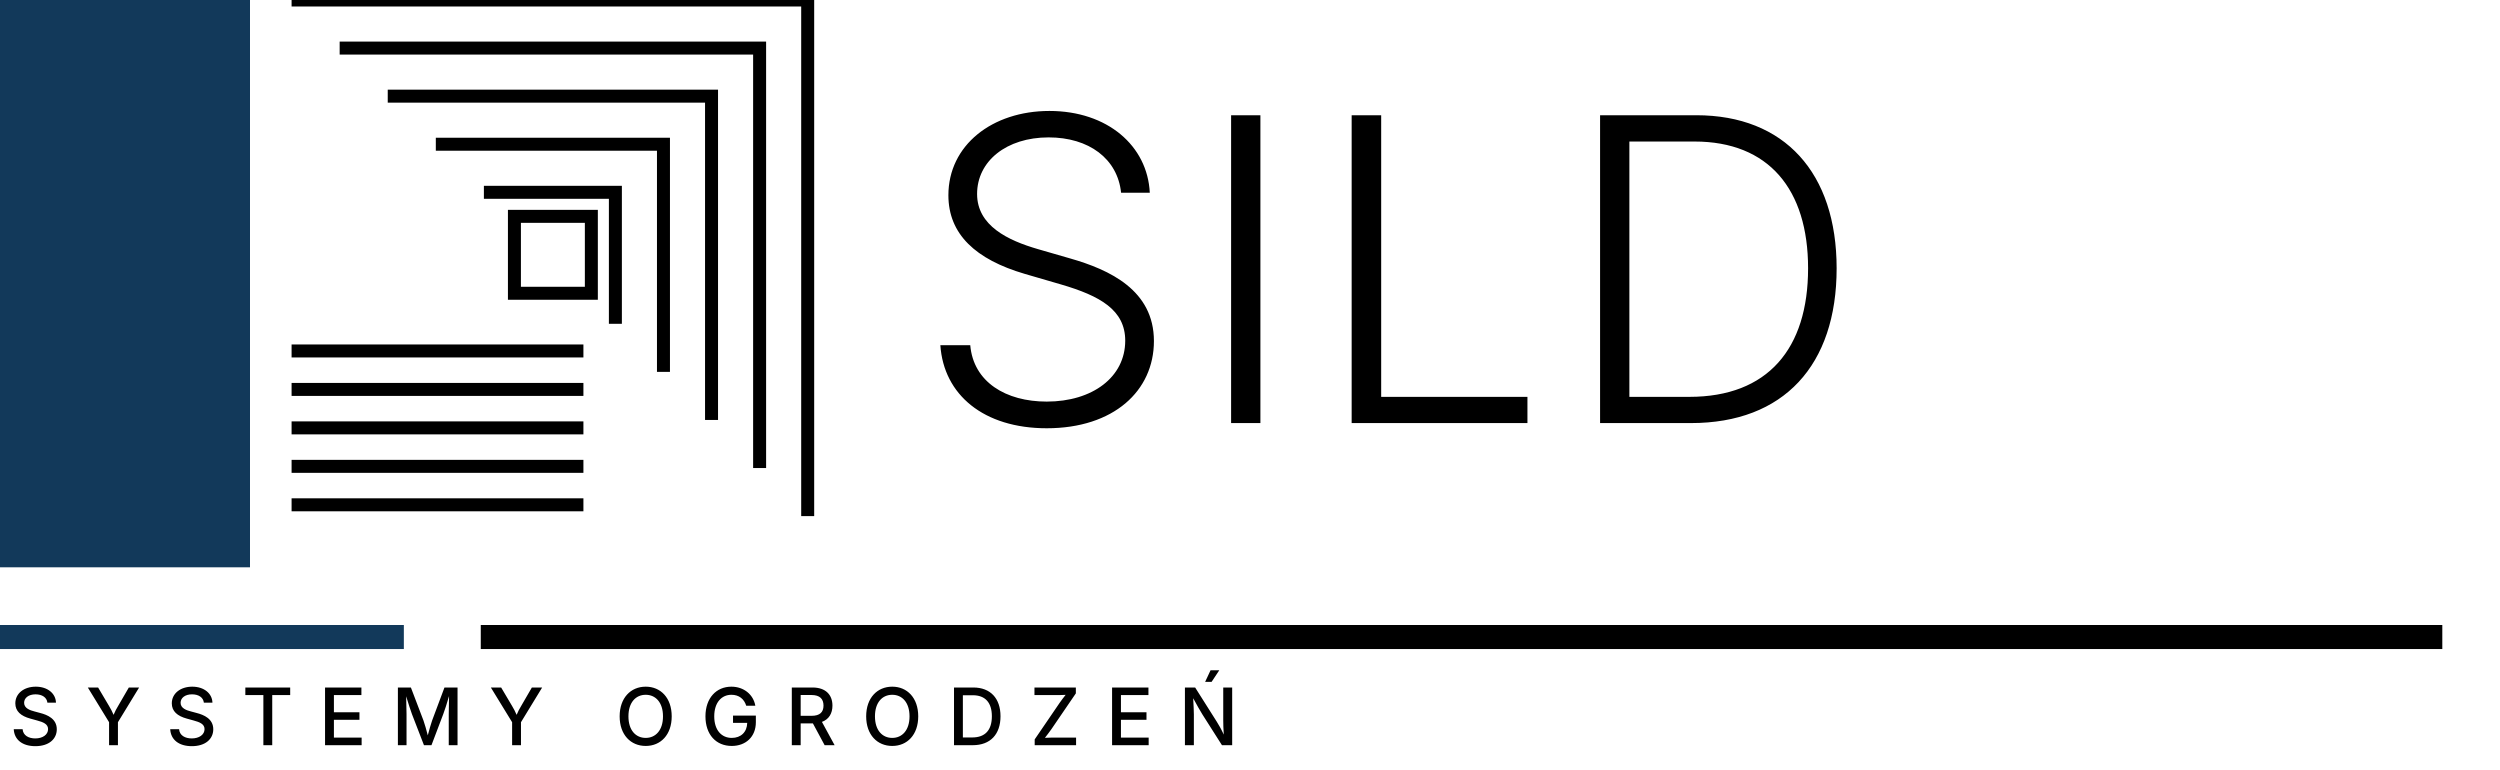
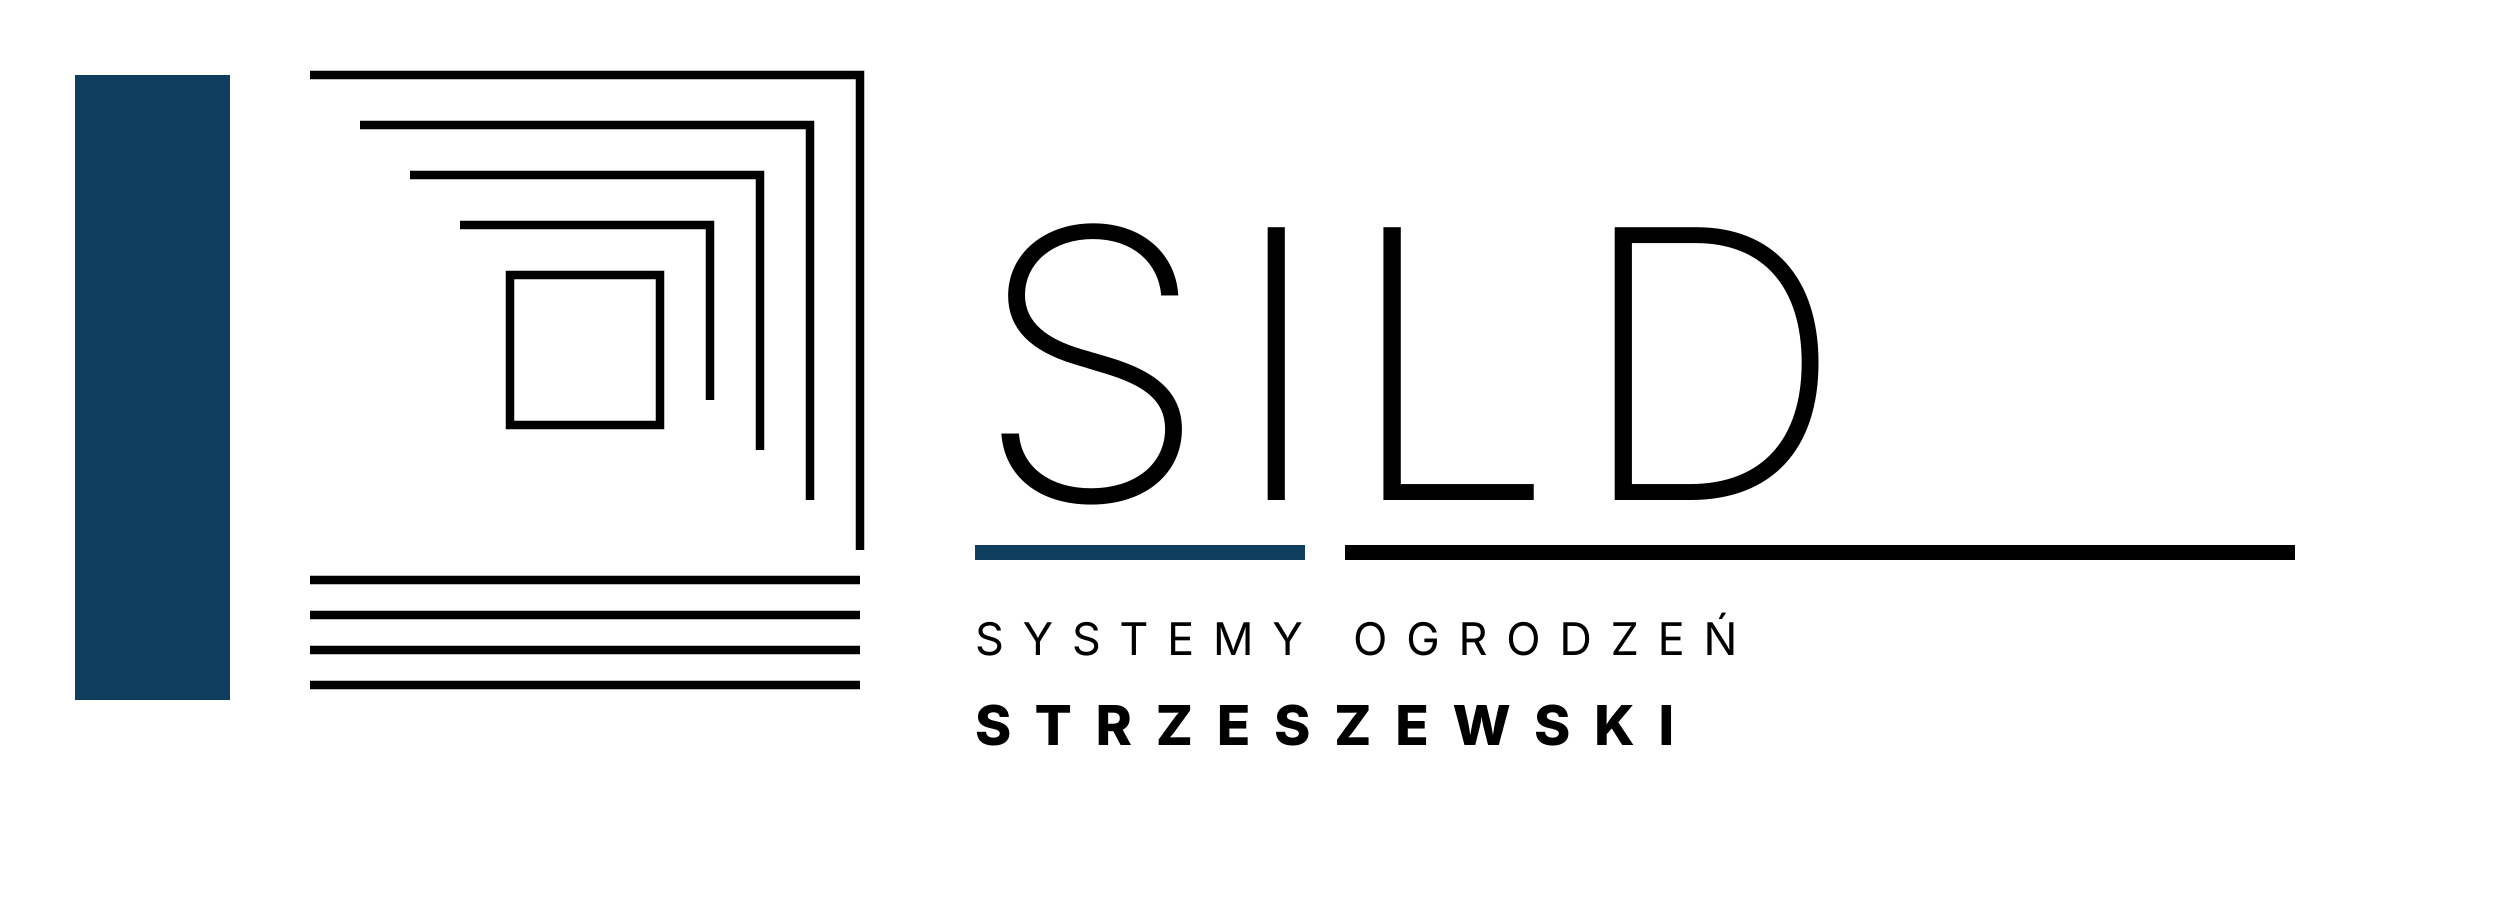
- <svg xmlns="http://www.w3.org/2000/svg" viewBox="0 0 520 160" width="520" height="160" role="img" aria-label="SILD Systemy Ogrodzeń Strzeszewski">
-   <style>
-     .sild-blue { fill: #12395A; }
-     .sild-black { fill: #000; }
-     .sild-line-blue { fill: #12395A; }
-     .sild-text { font-family: Inter, Helvetica, Arial, sans-serif; }
-   </style>
-   <rect x="0" y="0" width="52" height="118" class="sild-blue" />
-   <g transform="translate(62,0)" stroke="#000" stroke-width="2.7" stroke-linecap="square" stroke-linejoin="miter" fill="none">
-     <path d="M0 0 H106 V106" />
-     <path d="M10 10 H96 V96" />
-     <path d="M20 20 H86 V86" />
-     <path d="M30 30 H76 V76" />
-     <path d="M40 40 H66 V66" />
-     <rect x="45" y="45" width="16" height="16" stroke-width="2.7" />
-     <g stroke-width="2.7">
-       <line x1="0" y1="73" x2="58" y2="73" />
-       <line x1="0" y1="81" x2="58" y2="81" />
-       <line x1="0" y1="89" x2="58" y2="89" />
-       <line x1="0" y1="97" x2="58" y2="97" />
-       <line x1="0" y1="105" x2="58" y2="105" />
-     </g>
+ <svg xmlns="http://www.w3.org/2000/svg" viewBox="0 0 1000 360" width="1000" height="360">
+   <rect x="30" y="30" width="62" height="250" fill="#0F3D5E" />
+   <g transform="translate(124,30)" stroke="#000" stroke-width="3.4" fill="none">
+     <path d="M0 0 H220 V190" />
+     <path d="M20 20 H200 V170" />
+     <path d="M40 40 H180 V150" />
+     <path d="M60 60 H160 V130" />
+     <rect x="80" y="80" width="60" height="60" />
+     <line x1="0" y1="202" x2="220" y2="202" />
+     <line x1="0" y1="216" x2="220" y2="216" />
+     <line x1="0" y1="230" x2="220" y2="230" />
+     <line x1="0" y1="244" x2="220" y2="244" />
  </g>
-   <g transform="translate(190,0)">
-     <text x="0" y="88" class="sild-text" font-size="88" font-weight="300" letter-spacing="2" fill="#000">SILD</text>
-   </g>
-   <g transform="translate(0,130)">
-     <rect x="0" y="0" width="84" height="5" class="sild-line-blue" />
-     <rect x="100" y="0" width="408" height="5" fill="#000" />
-   </g>
-   <g transform="translate(2,155)">
-     <text x="0" y="0" class="sild-text" font-size="16.5" font-weight="500" letter-spacing="5.2" fill="#000">SYSTEMY OGRODZEŃ</text>
-   </g>
-   <g transform="translate(2,178)">
-     <text x="0" y="0" class="sild-text" font-size="20" font-weight="800" letter-spacing="7.5" fill="#000">STRZESZEWSKI</text>
-   </g>
+   <text x="390" y="200" font-family="Inter, Helvetica, Arial, sans-serif" font-size="150" font-weight="200" letter-spacing="8" fill="#000">SILD</text>
+   <rect x="390" y="218" width="132" height="6" fill="#0F3D5E" />
+   <rect x="538" y="218" width="380" height="6" fill="#000" />
+   <text x="390" y="262" font-family="Inter, Arial, sans-serif" font-size="18" font-weight="400" letter-spacing="7.5" fill="#000">SYSTEMY OGRODZEŃ</text>
+   <text x="390" y="298" font-family="Inter, Arial, sans-serif" font-size="22" font-weight="800" letter-spacing="9.5" fill="#000">STRZESZEWSKI</text>
</svg>
